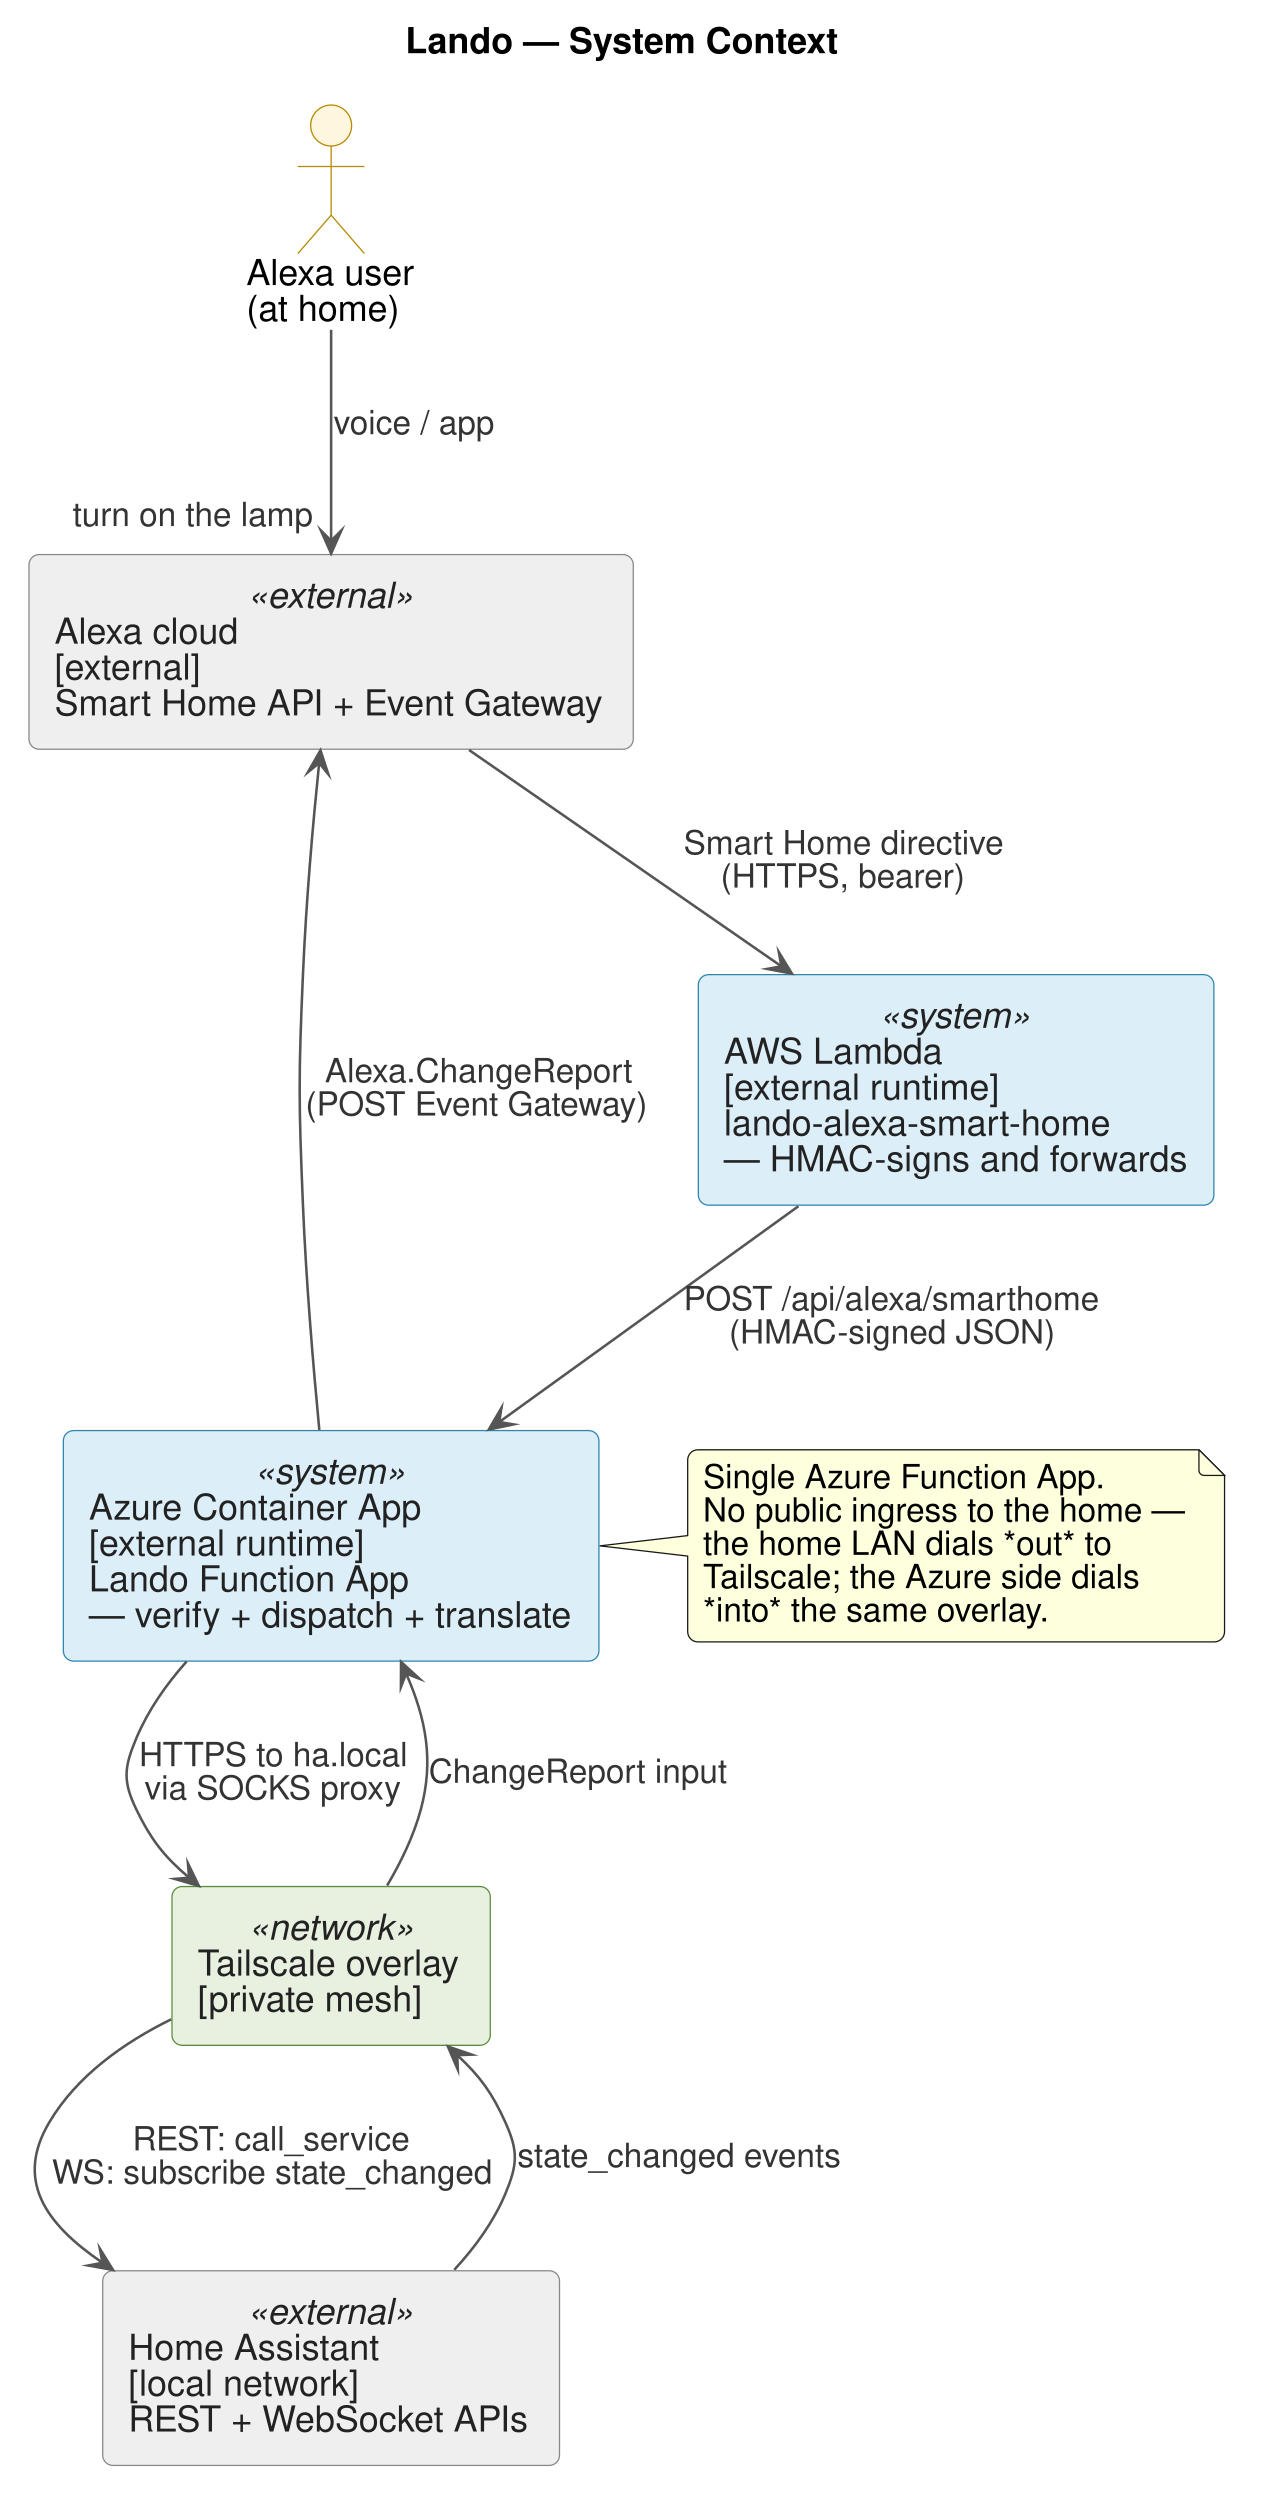
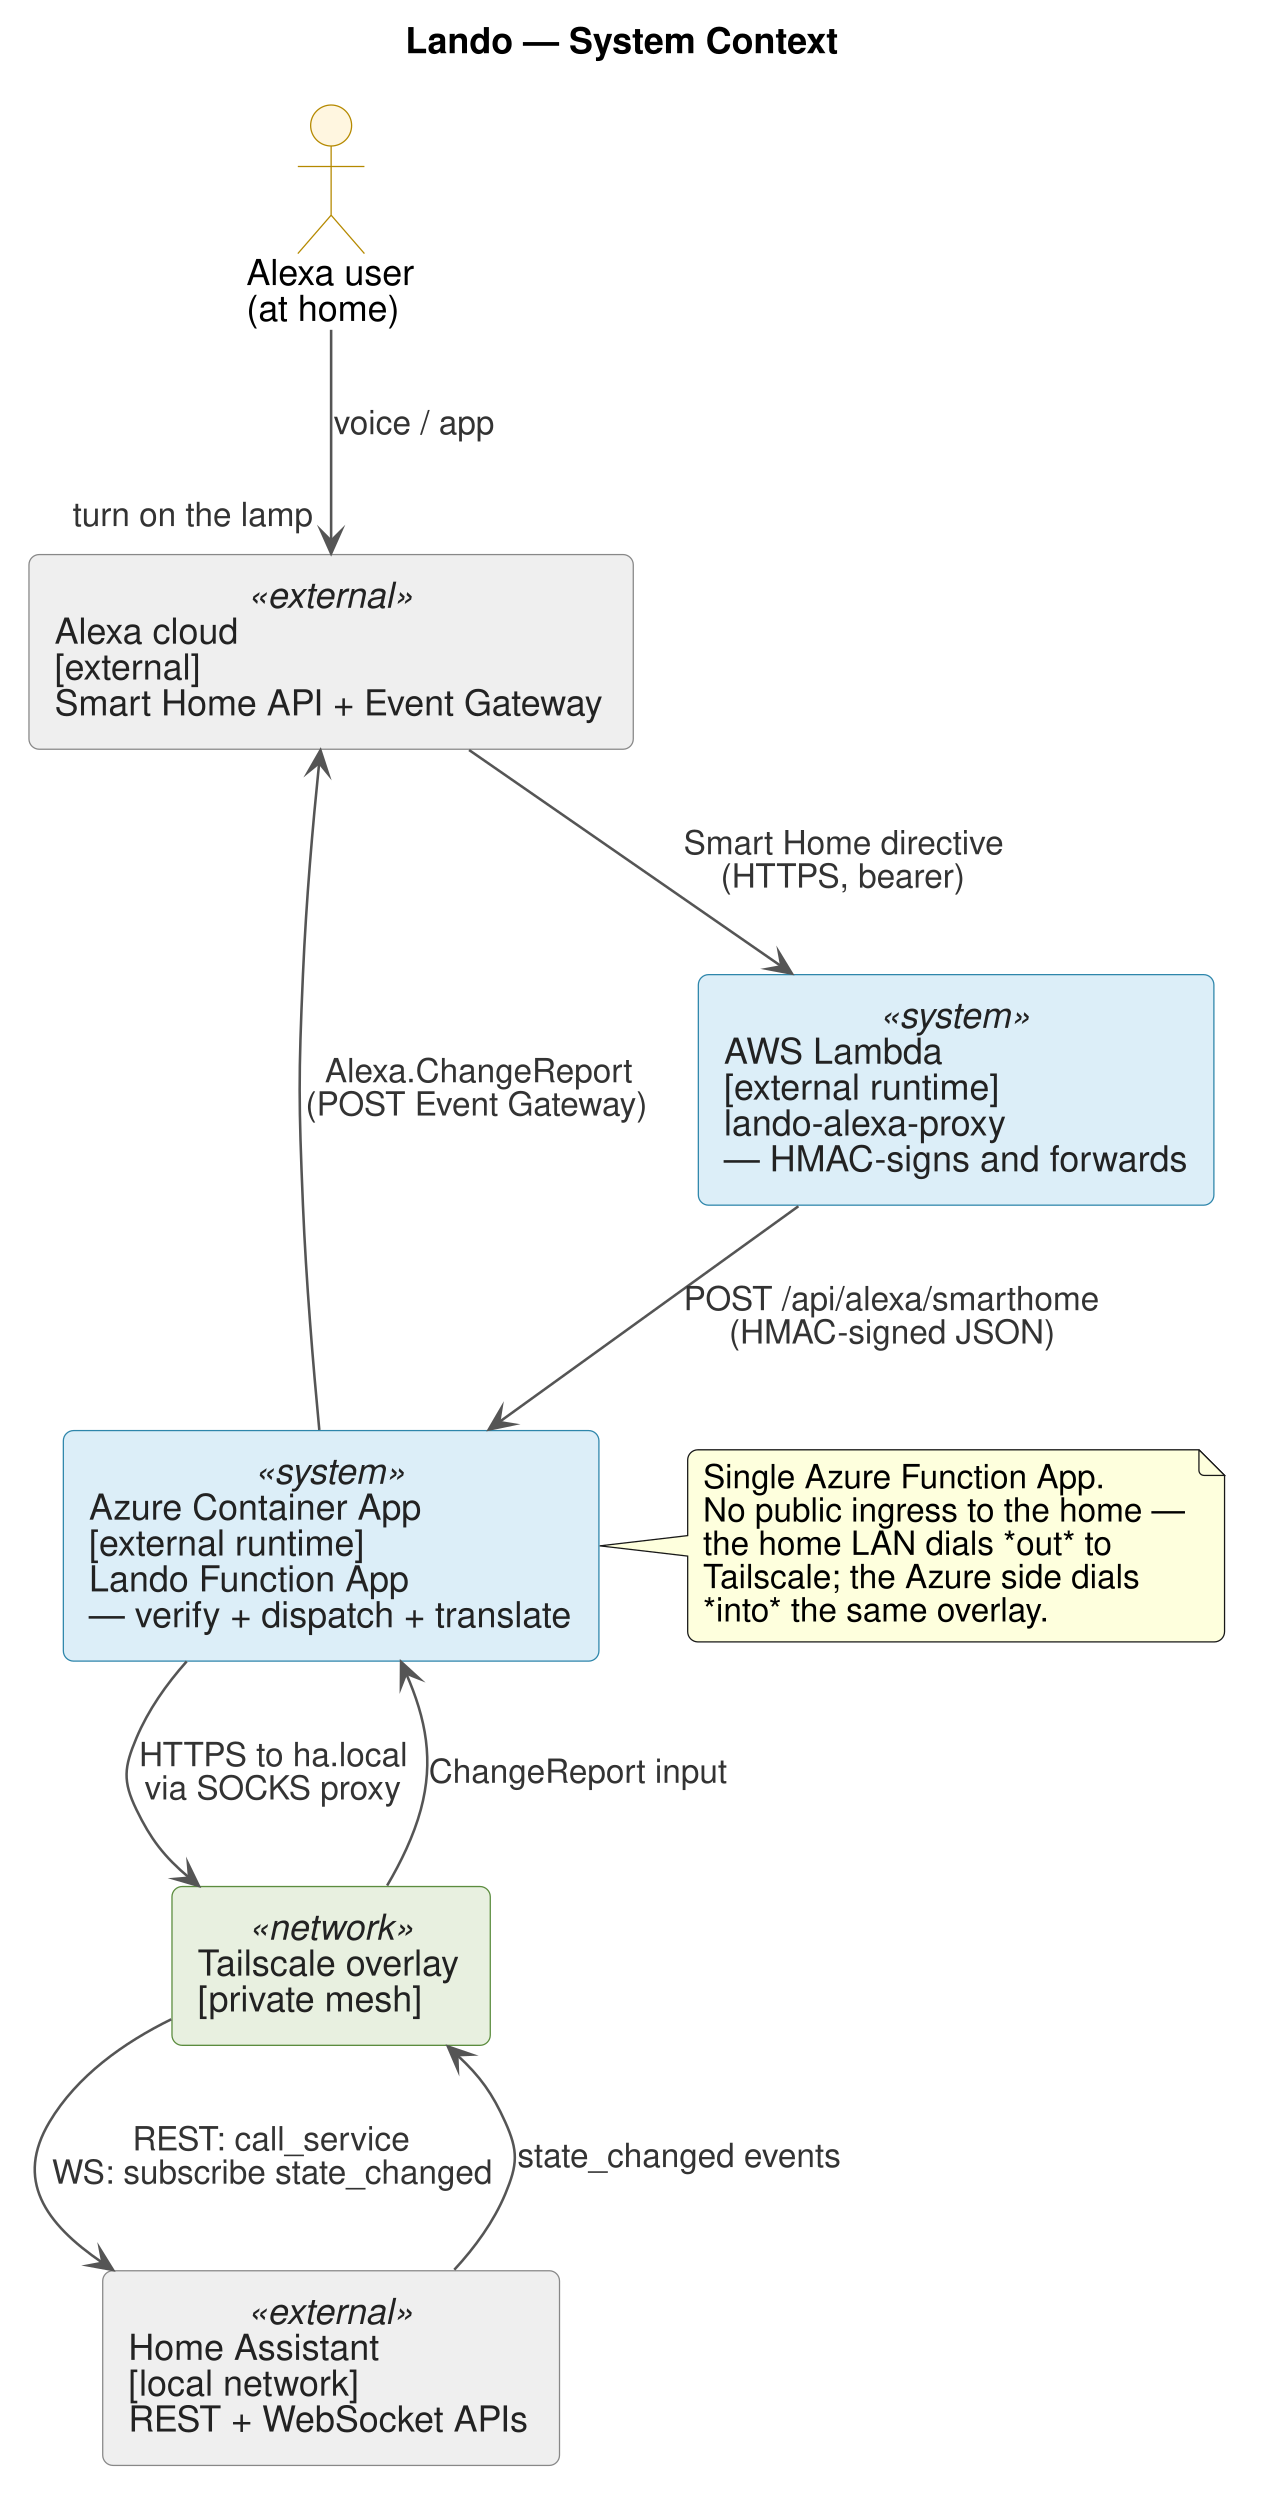
<svg xmlns="http://www.w3.org/2000/svg" contentStyleType="text/css" data-diagram-type="DESCRIPTION" height="976px" preserveAspectRatio="none" style="width:493px;height:976px;background:#FFFFFF;" version="1.1" viewBox="0 0 493 976" width="493px" zoomAndPan="magnify">
  <defs />
  <g>
    <g class="title" data-source-line="1">
      <text fill="#000000" font-family="Helvetica" font-size="14" font-weight="700" lengthAdjust="spacing" textLength="169.579" x="158.243" y="20.78">Lando — System Context</text>
    </g>
    <g class="entity" data-qualified-name="user" data-source-line="23" id="ent0001">
      <ellipse cx="129.272" cy="49" fill="#FFF6E0" rx="8" ry="8" style="stroke:#B58900;stroke-width:0.5;" />
      <path d="M129.272,57 L129.272,84 M116.272,65 L142.272,65 M129.272,84 L116.272,99 M129.272,84 L142.272,99" fill="none" style="stroke:#B58900;stroke-width:0.5;" />
      <text fill="#000000" font-family="Helvetica" font-size="14" lengthAdjust="spacing" textLength="66.144" x="96.2" y="111.28">Alexa user</text>
      <text fill="#000000" font-family="Helvetica" font-size="14" lengthAdjust="spacing" textLength="59.91" x="96.2" y="125.28">(at home)</text>
    </g>
    <g class="entity" data-qualified-name="alexa" data-source-line="25" id="ent0002">
      <rect fill="#EFEFEF" height="76" rx="4" ry="4" style="stroke:#888888;stroke-width:0.5;" width="235.92" x="11.31" y="216.5" />
      <text fill="#222222" font-family="Helvetica" font-size="14" font-style="italic" lengthAdjust="spacing" textLength="65.379" x="96.581" y="237.28">«external»</text>
      <text fill="#222222" font-family="Helvetica" font-size="14" lengthAdjust="spacing" textLength="72.379" x="21.31" y="251.28">Alexa cloud</text>
      <text fill="#222222" font-family="Helvetica" font-size="14" lengthAdjust="spacing" textLength="57.586" x="21.31" y="265.28">[external]</text>
      <text fill="#222222" font-family="Helvetica" font-size="14" lengthAdjust="spacing" textLength="215.92" x="21.31" y="279.28">Smart Home API + Event Gateway</text>
    </g>
    <g class="entity" data-qualified-name="lambda" data-source-line="26" id="ent0003">
      <rect fill="#DCEEF8" height="90" rx="4" ry="4" style="stroke:#2E86AB;stroke-width:0.5;" width="201.275" x="272.63" y="380.5" />
      <text fill="#222222" font-family="Helvetica" font-size="14" font-style="italic" lengthAdjust="spacing" textLength="59.91" x="343.313" y="401.28">«system»</text>
      <text fill="#222222" font-family="Helvetica" font-size="14" lengthAdjust="spacing" textLength="86.372" x="282.63" y="415.28">AWS Lambda</text>
      <text fill="#222222" font-family="Helvetica" font-size="14" lengthAdjust="spacing" textLength="108.158" x="282.63" y="429.28">[external runtime]</text>
-       <text fill="#222222" font-family="Helvetica" font-size="14" lengthAdjust="spacing" textLength="151.731" x="282.63" y="443.28">lando-alexa-smart-home</text>
+       <text fill="#222222" font-family="Helvetica" font-size="14" lengthAdjust="spacing" textLength="111.282" x="282.63" y="443.28">lando-alexa-proxy</text>
      <text fill="#222222" font-family="Helvetica" font-size="14" lengthAdjust="spacing" textLength="181.275" x="282.63" y="457.28">— HMAC-signs and forwards</text>
    </g>
    <g class="entity" data-qualified-name="func" data-source-line="27" id="ent0004">
      <rect fill="#DCEEF8" height="90" rx="4" ry="4" style="stroke:#2E86AB;stroke-width:0.5;" width="209.089" x="24.73" y="558.5" />
      <text fill="#222222" font-family="Helvetica" font-size="14" font-style="italic" lengthAdjust="spacing" textLength="59.91" x="99.319" y="579.28">«system»</text>
      <text fill="#222222" font-family="Helvetica" font-size="14" lengthAdjust="spacing" textLength="129.965" x="34.73" y="593.28">Azure Container App</text>
      <text fill="#222222" font-family="Helvetica" font-size="14" lengthAdjust="spacing" textLength="108.158" x="34.73" y="607.28">[external runtime]</text>
      <text fill="#222222" font-family="Helvetica" font-size="14" lengthAdjust="spacing" textLength="125.316" x="34.73" y="621.28">Lando Function App</text>
      <text fill="#222222" font-family="Helvetica" font-size="14" lengthAdjust="spacing" textLength="189.089" x="34.73" y="635.28">— verify + dispatch + translate</text>
    </g>
    <g class="entity" data-qualified-name="tailscale" data-source-line="28" id="ent0005">
      <rect fill="#E8F0E0" height="62" rx="4" ry="4" style="stroke:#5B8C3E;stroke-width:0.5;" width="124.262" x="67.14" y="736.5" />
      <text fill="#222222" font-family="Helvetica" font-size="14" font-style="italic" lengthAdjust="spacing" textLength="64.593" x="96.975" y="757.28">«network»</text>
      <text fill="#222222" font-family="Helvetica" font-size="14" lengthAdjust="spacing" textLength="104.262" x="77.14" y="771.28">Tailscale overlay</text>
      <text fill="#222222" font-family="Helvetica" font-size="14" lengthAdjust="spacing" textLength="87.924" x="77.14" y="785.28">[private mesh]</text>
    </g>
    <g class="entity" data-qualified-name="ha" data-source-line="29" id="ent0006">
      <rect fill="#EFEFEF" height="76" rx="4" ry="4" style="stroke:#888888;stroke-width:0.5;" width="178.334" x="40.1" y="886.5" />
      <text fill="#222222" font-family="Helvetica" font-size="14" font-style="italic" lengthAdjust="spacing" textLength="65.379" x="96.578" y="907.28">«external»</text>
      <text fill="#222222" font-family="Helvetica" font-size="14" lengthAdjust="spacing" textLength="98.034" x="50.1" y="921.28">Home Assistant</text>
      <text fill="#222222" font-family="Helvetica" font-size="14" lengthAdjust="spacing" textLength="89.482" x="50.1" y="935.28">[local network]</text>
      <text fill="#222222" font-family="Helvetica" font-size="14" lengthAdjust="spacing" textLength="158.334" x="50.1" y="949.28">REST + WebSocket APIs</text>
    </g>
    <g class="entity" data-qualified-name="GMN18" data-source-line="41" id="ent0019">
      <path d="M268.47,570 L268.47,599.5 L234.11,603.5 L268.47,607.5 L268.47,637 A4,4 0 0 0 272.47,641 L474.065,641 A4,4 0 0 0 478.065,637 L478.065,576 L468.065,566 L272.47,566 A4,4 0 0 0 268.47,570" fill="#FEFFDD" style="stroke:#181818;stroke-width:0.5;" />
      <path d="M468.065,566 L468.065,574 A2,2 0 0 0 470.065,576 L478.065,576 L468.065,566" fill="#FEFFDD" style="stroke:#181818;stroke-width:0.5;" />
      <text fill="#000000" font-family="Helvetica" font-size="13" lengthAdjust="spacing" textLength="157.536" x="274.47" y="581.01">Single Azure Function App.</text>
      <text fill="#000000" font-family="Helvetica" font-size="13" lengthAdjust="spacing" textLength="188.595" x="274.47" y="594.01">No public ingress to the home —</text>
      <text fill="#000000" font-family="Helvetica" font-size="13" lengthAdjust="spacing" textLength="159.707" x="274.47" y="607.01">the home LAN dials *out* to</text>
      <text fill="#000000" font-family="Helvetica" font-size="13" lengthAdjust="spacing" textLength="171.971" x="274.47" y="620.01">Tailscale; the Azure side dials</text>
      <text fill="#000000" font-family="Helvetica" font-size="13" lengthAdjust="spacing" textLength="137.293" x="274.47" y="633.01">*into* the same overlay.</text>
    </g>
    <g class="link" data-entity-1="ent0001" data-entity-2="ent0002" data-link-type="dependency" data-source-line="31" id="lnk7">
      <path d="M129.27,128.76 C129.27,155.79 129.27,185.24 129.27,211.09" fill="none" id="user-to-alexa" style="stroke:#555555;stroke-width:1;" />
      <polygon fill="#555555" points="129.27,216.09,133.27,207.09,129.27,211.09,125.27,207.09,129.27,216.09" style="stroke:#555555;stroke-width:1;stroke-linejoin:miter;stroke-miterlimit:10;" />
      <text fill="#333333" font-family="Helvetica" font-size="13" lengthAdjust="spacing" textLength="62.873" x="130.27" y="169.51">voice / app</text>
      <text fill="#333333" font-family="Helvetica" font-size="13" lengthAdjust="spacing" textLength="3.612" x="159.901" y="182.51"> </text>
      <text fill="#333333" font-family="Helvetica" font-size="13" lengthAdjust="spacing" textLength="93.945" x="28.359" y="205.381">turn on the lamp</text>
    </g>
    <g class="link" data-entity-1="ent0002" data-entity-2="ent0003" data-link-type="dependency" data-source-line="32" id="lnk8">
      <path d="M183.12,292.8 C220.31,318.56 265.83,350.083 305.06,377.253" fill="none" id="alexa-to-lambda" style="stroke:#555555;stroke-width:1;" />
      <polygon fill="#555555" points="309.17,380.1,304.049,371.687,305.06,377.253,299.494,378.264,309.17,380.1" style="stroke:#555555;stroke-width:1;stroke-linejoin:miter;stroke-miterlimit:10;" />
      <text fill="#333333" font-family="Helvetica" font-size="13" lengthAdjust="spacing" textLength="124.979" x="266.88" y="333.51">Smart Home directive</text>
      <text fill="#333333" font-family="Helvetica" font-size="13" lengthAdjust="spacing" textLength="96.072" x="281.334" y="346.51">(HTTPS, bearer)</text>
    </g>
    <g class="link" data-entity-1="ent0003" data-entity-2="ent0004" data-link-type="dependency" data-source-line="33" id="lnk9">
      <path d="M311.7,470.91 C274.71,497.59 231.865,528.495 194.875,555.175" fill="none" id="lambda-to-func" style="stroke:#555555;stroke-width:1;" />
      <polygon fill="#555555" points="190.82,558.1,200.459,556.079,194.875,555.175,195.779,549.591,190.82,558.1" style="stroke:#555555;stroke-width:1;stroke-linejoin:miter;stroke-miterlimit:10;" />
      <text fill="#333333" font-family="Helvetica" font-size="13" lengthAdjust="spacing" textLength="163.287" x="266.88" y="511.51">POST /api/alexa/smarthome</text>
      <text fill="#333333" font-family="Helvetica" font-size="13" lengthAdjust="spacing" textLength="127.855" x="284.596" y="524.51">(HMAC-signed JSON)</text>
    </g>
    <g class="link" data-entity-1="ent0004" data-entity-2="ent0005" data-link-type="dependency" data-source-line="34" id="lnk10">
      <path d="M72.88,648.61 C64.89,657.59 57.85,667.64 53.27,678.5 C48.43,689.97 47.84,695.3 53.27,706.5 C58.84,718 63.98,724.734 73.83,733.054" fill="none" id="func-to-tailscale" style="stroke:#555555;stroke-width:1;" />
      <polygon fill="#555555" points="77.65,736.28,73.356,727.417,73.83,733.054,68.193,733.528,77.65,736.28" style="stroke:#555555;stroke-width:1;stroke-linejoin:miter;stroke-miterlimit:10;" />
      <text fill="#333333" font-family="Helvetica" font-size="13" lengthAdjust="spacing" textLength="105.485" x="54.27" y="689.51">HTTPS to ha.local</text>
      <text fill="#333333" font-family="Helvetica" font-size="13" lengthAdjust="spacing" textLength="101.144" x="56.441" y="702.51">via SOCKS proxy</text>
    </g>
    <g class="link" data-entity-1="ent0004" data-entity-2="ent0005" data-link-type="dependency" data-source-line="37" id="lnk15">
      <path d="M158.573,653.371 C166.343,671.141 169.45,687.34 164.27,706.5 C161.5,716.74 156.5,727.04 151.13,736.13" fill="none" id="func-backto-tailscale" style="stroke:#555555;stroke-width:1;" />
      <polygon fill="#555555" points="156.57,648.79,156.511,658.639,158.573,653.371,163.841,655.434,156.57,648.79" style="stroke:#555555;stroke-width:1;stroke-linejoin:miter;stroke-miterlimit:10;" />
      <text fill="#333333" font-family="Helvetica" font-size="13" lengthAdjust="spacing" textLength="116.359" x="167.37" y="696.01">ChangeReport input</text>
    </g>
    <g class="link" data-entity-1="ent0005" data-entity-2="ent0006" data-link-type="dependency" data-source-line="35" id="lnk11">
      <path d="M66.86,788.33 C48.25,797.48 29.99,810.45 19.27,828.5 C6,850.85 17.088,867.774 40.008,883.394" fill="none" id="tailscale-to-ha" style="stroke:#555555;stroke-width:1;" />
      <polygon fill="#555555" points="44.14,886.21,38.956,877.836,40.008,883.394,34.45,884.447,44.14,886.21" style="stroke:#555555;stroke-width:1;stroke-linejoin:miter;stroke-miterlimit:10;" />
      <text fill="#333333" font-family="Helvetica" font-size="13" lengthAdjust="spacing" textLength="109.808" x="51.719" y="839.51">REST: call_service</text>
      <text fill="#333333" font-family="Helvetica" font-size="13" lengthAdjust="spacing" textLength="172.707" x="20.27" y="852.51">WS: subscribe state_changed</text>
    </g>
    <g class="link" data-entity-1="ent0005" data-entity-2="ent0006" data-link-type="dependency" data-source-line="36" id="lnk13">
      <path d="M178.518,802.348 C187.598,810.758 192.22,817.31 197.27,828.5 C202.39,839.84 202.07,845.02 197.27,856.5 C192.73,867.35 185.47,877.34 177.36,886.11" fill="none" id="tailscale-backto-ha" style="stroke:#555555;stroke-width:1;" />
      <polygon fill="#555555" points="174.85,798.95,178.735,808,178.518,802.348,184.171,802.131,174.85,798.95" style="stroke:#555555;stroke-width:1;stroke-linejoin:miter;stroke-miterlimit:10;" />
      <text fill="#333333" font-family="Helvetica" font-size="13" lengthAdjust="spacing" textLength="127.207" x="201.99" y="846.01">state_changed events</text>
    </g>
    <g class="link" data-entity-1="ent0002" data-entity-2="ent0004" data-link-type="dependency" data-source-line="38" id="lnk17">
      <path d="M124.601,297.884 C122.061,322.694 119.57,351.01 118.27,380.5 C116.52,420.46 116.61,430.53 118.27,470.5 C119.49,499.79 122.22,532.65 124.66,558.26" fill="none" id="alexa-backto-func" style="stroke:#555555;stroke-width:1;" />
      <polygon fill="#555555" points="125.11,292.91,120.214,301.456,124.601,297.884,128.173,302.271,125.11,292.91" style="stroke:#555555;stroke-width:1;stroke-linejoin:miter;stroke-miterlimit:10;" />
      <text fill="#333333" font-family="Helvetica" font-size="13" lengthAdjust="spacing" textLength="120.688" x="126.836" y="422.51">Alexa.ChangeReport</text>
      <text fill="#333333" font-family="Helvetica" font-size="13" lengthAdjust="spacing" textLength="135.821" x="119.27" y="435.51">(POST Event Gateway)</text>
    </g>
  </g>
</svg>
